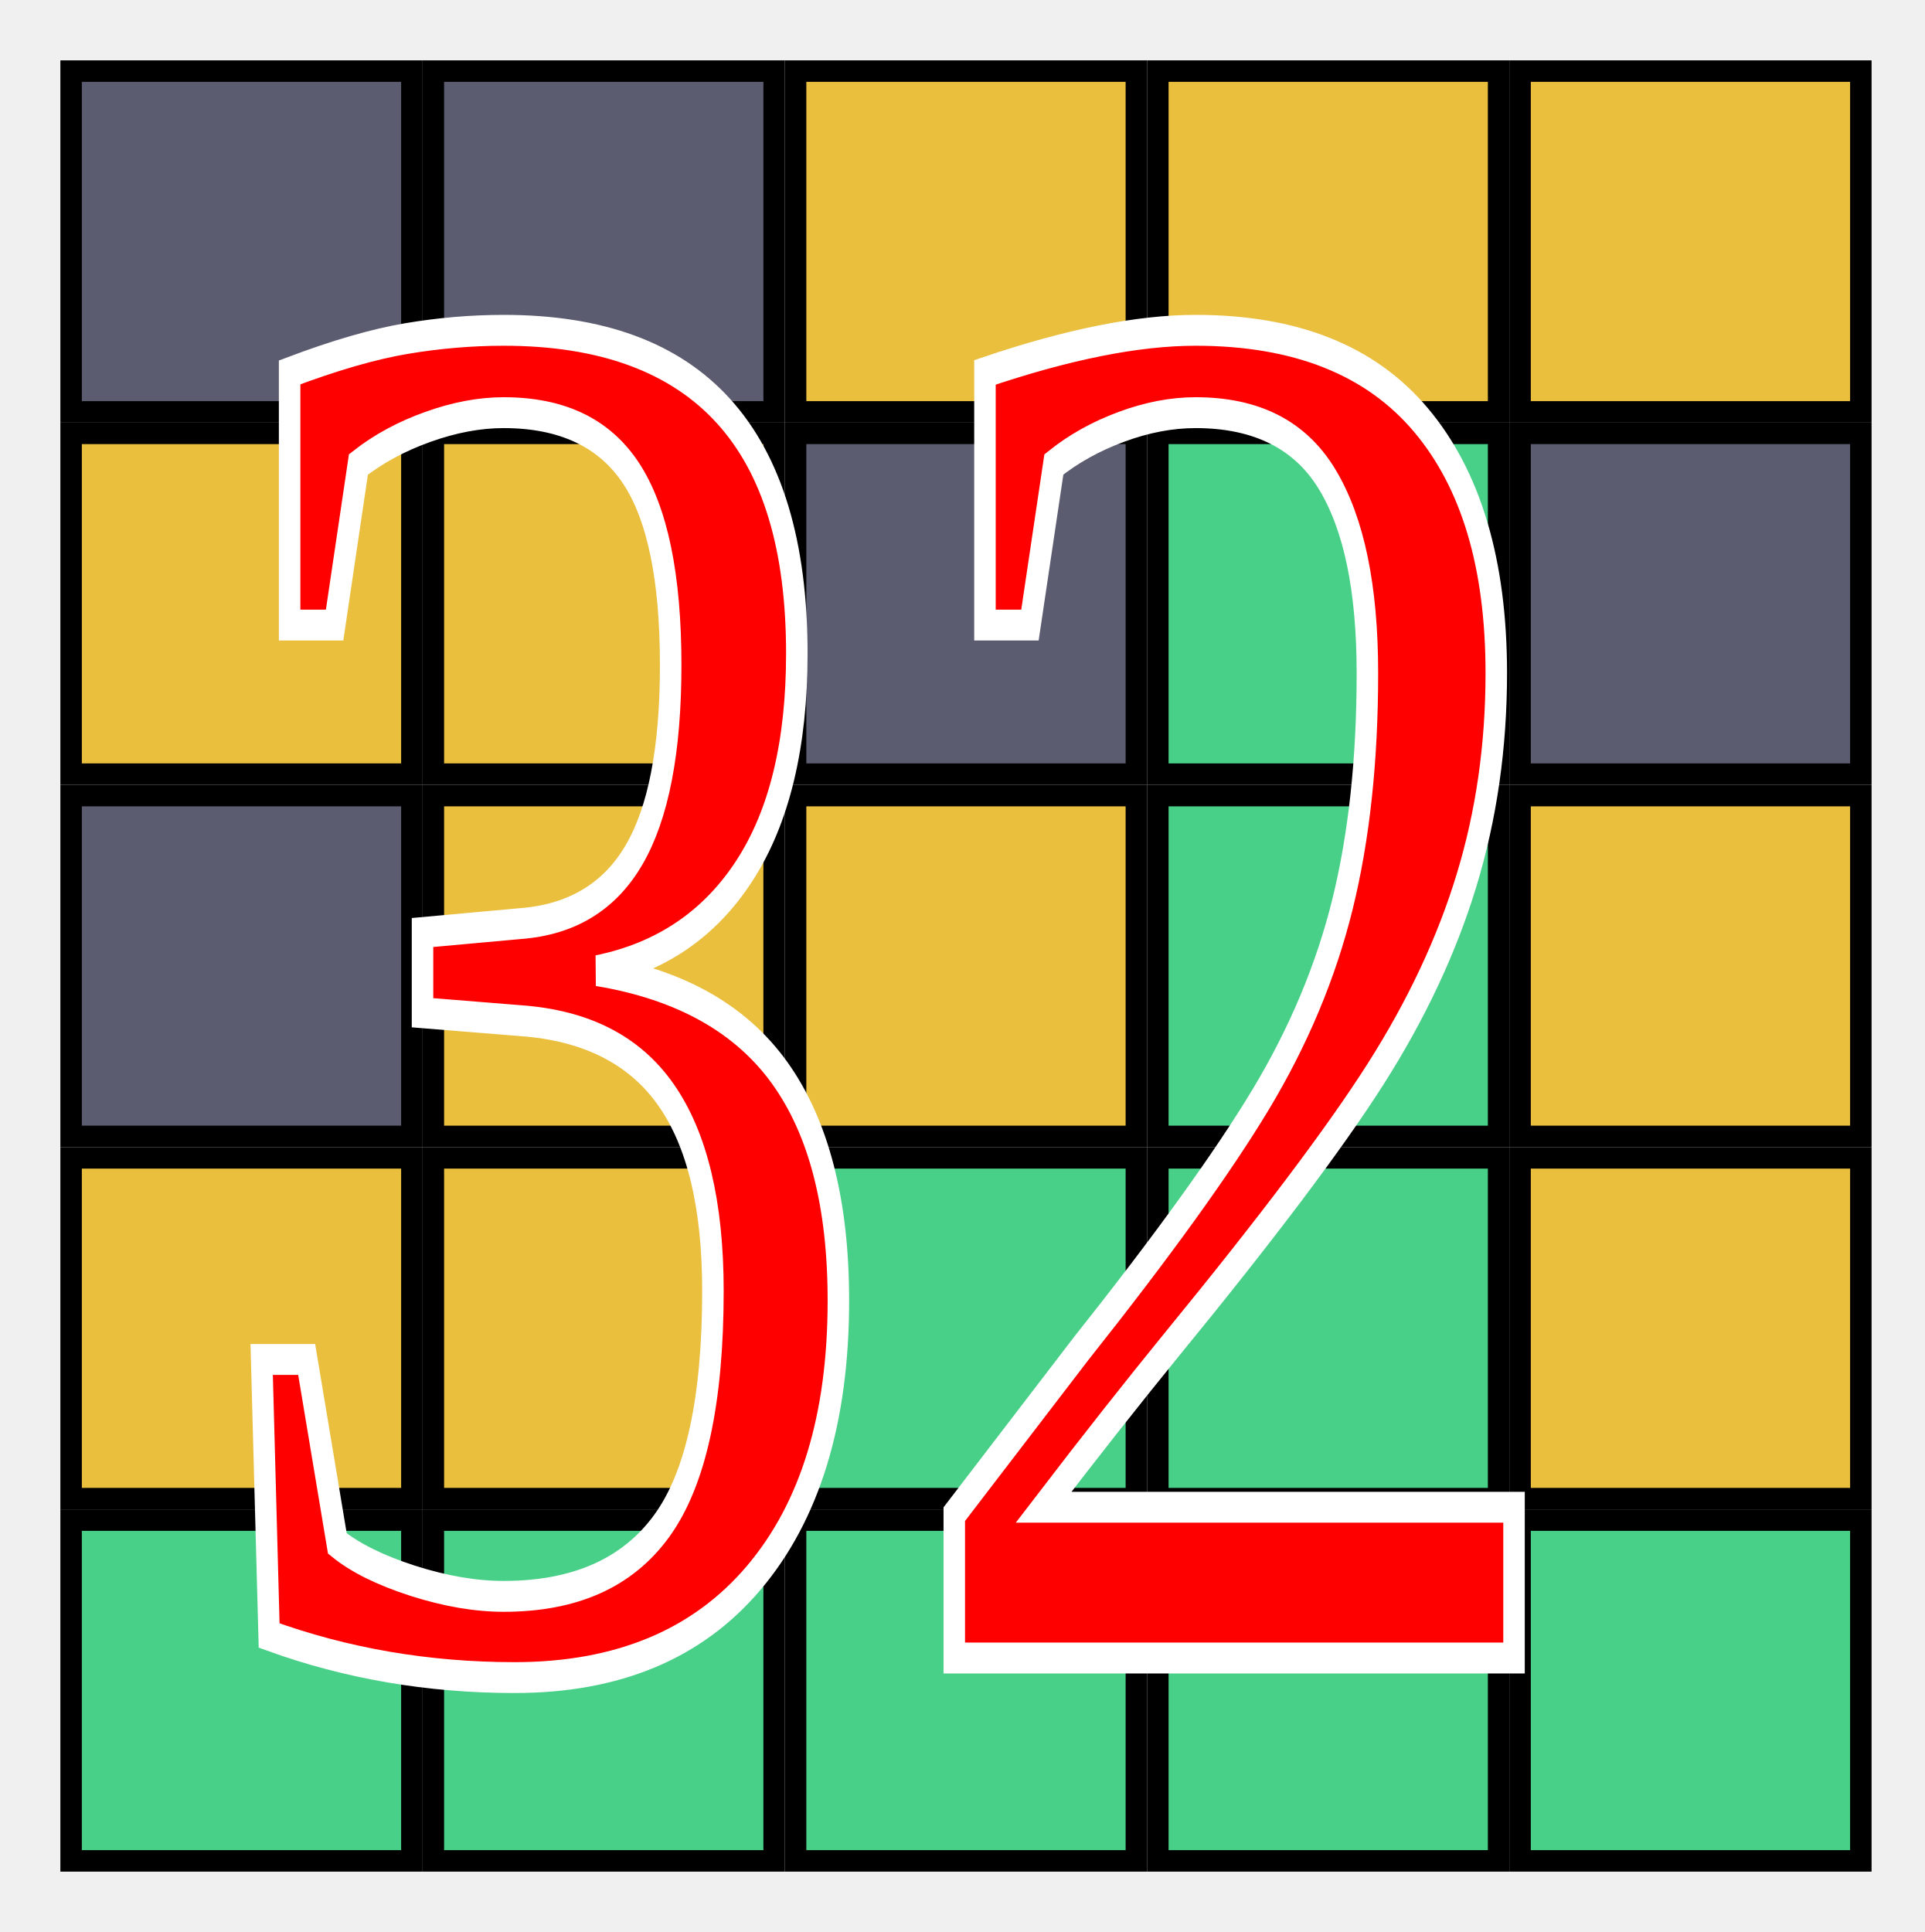
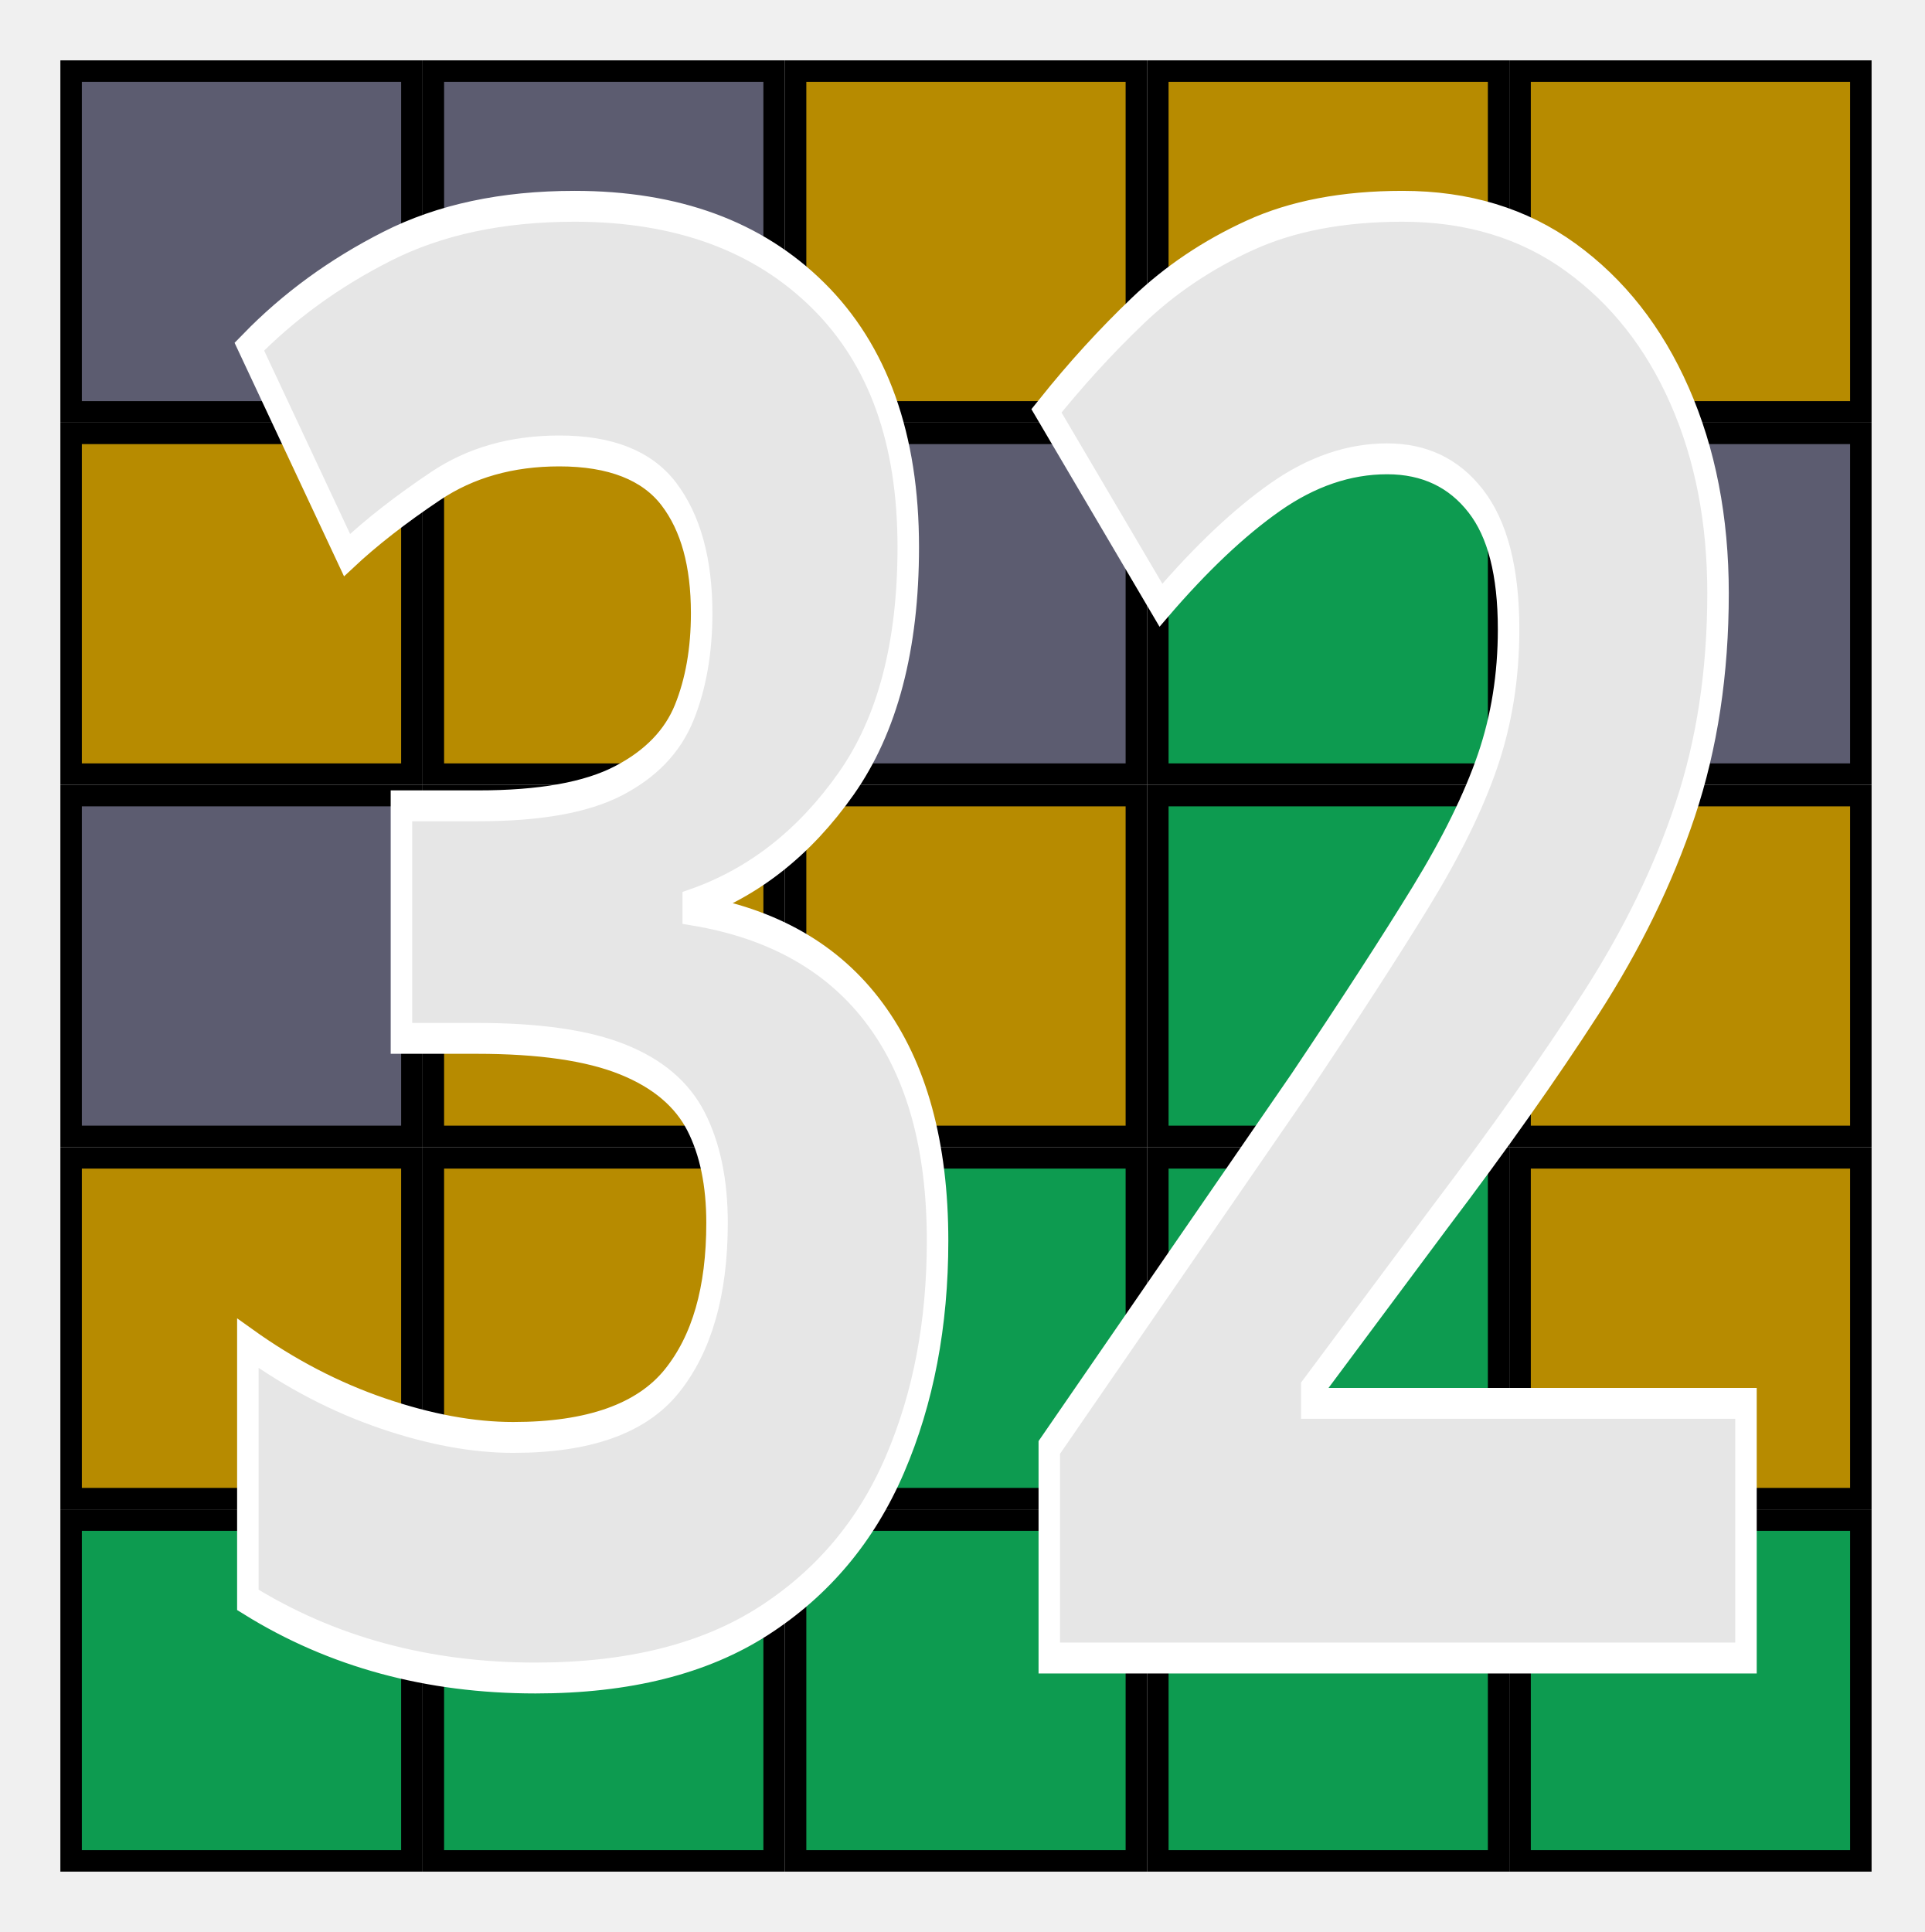
<svg xmlns="http://www.w3.org/2000/svg" aria-hidden="true" role="img" class="iconify iconify--logos" width="31.88" height="32" preserveAspectRatio="xMidYMid meet" viewBox="0 0 256 257" version="1.1" id="svg74">
  <defs id="defs68">
    <linearGradient id="IconifyId1813088fe1fbc01fb466" x1="-.828%" x2="57.636%" y1="7.652%" y2="78.411%">
      <stop offset="0%" stop-color="#41D1FF" id="stop56" />
      <stop offset="100%" stop-color="#BD34FE" id="stop58" />
    </linearGradient>
    <linearGradient id="IconifyId1813088fe1fbc01fb467" x1="43.376%" x2="50.316%" y1="2.242%" y2="89.03%">
      <stop offset="0%" stop-color="#FFEA83" id="stop61" />
      <stop offset="8.333%" stop-color="#FFDD35" id="stop63" />
      <stop offset="100%" stop-color="#FFA800" id="stop65" />
    </linearGradient>
  </defs>
  <rect style="fill:#5c5c70;stroke:#000000;stroke-width:2.856;stroke-dasharray:none;stroke-opacity:1;fill-opacity:1" id="rect2802" width="45.331" height="45.331" x="-54.772" y="9.459" transform="scale(-1,1)" />
  <rect style="fill:#5c5c70;stroke:#000000;stroke-width:2.856;stroke-dasharray:none;stroke-opacity:1;fill-opacity:1" id="rect2802-3" width="45.331" height="45.331" x="-102.96" y="9.459" transform="scale(-1,1)" />
-   <rect style="fill:#eabf3e;stroke:#000000;stroke-width:2.856;stroke-dasharray:none;stroke-opacity:1;fill-opacity:1" id="rect2802-3-6" width="45.331" height="45.331" x="-151.147" y="9.459" transform="scale(-1,1)" />
-   <rect style="fill:#eabf3e;stroke:#000000;stroke-width:2.856;stroke-dasharray:none;stroke-opacity:1;fill-opacity:1" id="rect2802-3-6-5" width="45.331" height="45.331" x="-199.335" y="9.459" transform="scale(-1,1)" />
-   <rect style="fill:#eabf3e;stroke:#000000;stroke-width:2.856;stroke-dasharray:none;stroke-opacity:1;fill-opacity:1" id="rect2802-3-6-3" width="45.331" height="45.331" x="-247.522" y="9.459" transform="scale(-1,1)" />
-   <rect style="fill:#eabf3e;stroke:#000000;stroke-width:2.856;stroke-dasharray:none;stroke-opacity:1;fill-opacity:1" id="rect2802-5" width="45.331" height="45.331" x="-54.772" y="57.647" transform="scale(-1,1)" />
-   <rect style="fill:#eabf3e;stroke:#000000;stroke-width:2.856;stroke-dasharray:none;stroke-opacity:1;fill-opacity:1" id="rect2802-3-62" width="45.331" height="45.331" x="-102.96" y="57.647" transform="scale(-1,1)" />
+   <rect style="fill:#b78b00;stroke:#000000;stroke-width:2.856;stroke-dasharray:none;stroke-opacity:1;fill-opacity:1" id="rect2802-3-6" width="45.331" height="45.331" x="-151.147" y="9.459" transform="scale(-1,1)" />
+   <rect style="fill:#b78b00;stroke:#000000;stroke-width:2.856;stroke-dasharray:none;stroke-opacity:1;fill-opacity:1" id="rect2802-3-6-5" width="45.331" height="45.331" x="-199.335" y="9.459" transform="scale(-1,1)" />
+   <rect style="fill:#b78b00;stroke:#000000;stroke-width:2.856;stroke-dasharray:none;stroke-opacity:1;fill-opacity:1" id="rect2802-3-6-3" width="45.331" height="45.331" x="-247.522" y="9.459" transform="scale(-1,1)" />
+   <rect style="fill:#b78b00;stroke:#000000;stroke-width:2.856;stroke-dasharray:none;stroke-opacity:1;fill-opacity:1" id="rect2802-5" width="45.331" height="45.331" x="-54.772" y="57.647" transform="scale(-1,1)" />
+   <rect style="fill:#b78b00;stroke:#000000;stroke-width:2.856;stroke-dasharray:none;stroke-opacity:1;fill-opacity:1" id="rect2802-3-62" width="45.331" height="45.331" x="-102.96" y="57.647" transform="scale(-1,1)" />
  <rect style="fill:#5c5c70;stroke:#000000;stroke-width:2.856;stroke-dasharray:none;stroke-opacity:1;fill-opacity:1" id="rect2802-3-6-9" width="45.331" height="45.331" x="-151.147" y="57.647" transform="scale(-1,1)" />
-   <rect style="fill:#49d088;stroke:#000000;stroke-width:2.856;stroke-dasharray:none;stroke-opacity:1;fill-opacity:1" id="rect2802-3-6-5-1" width="45.331" height="45.331" x="-199.335" y="57.647" transform="scale(-1,1)" />
+   <rect style="fill:#0d9b50;stroke:#000000;stroke-width:2.856;stroke-dasharray:none;stroke-opacity:1;fill-opacity:1" id="rect2802-3-6-5-1" width="45.331" height="45.331" x="-199.335" y="57.647" transform="scale(-1,1)" />
  <rect style="fill:#5c5c70;stroke:#000000;stroke-width:2.856;stroke-dasharray:none;stroke-opacity:1;fill-opacity:1" id="rect2802-3-6-3-2" width="45.331" height="45.331" x="-247.522" y="57.647" transform="scale(-1,1)" />
  <rect style="fill:#5c5c70;stroke:#000000;stroke-width:2.856;stroke-dasharray:none;stroke-opacity:1;fill-opacity:1" id="rect2802-7" width="45.331" height="45.331" x="-54.772" y="105.834" transform="scale(-1,1)" />
-   <rect style="fill:#eabf3e;stroke:#000000;stroke-width:2.856;stroke-dasharray:none;stroke-opacity:1;fill-opacity:1" id="rect2802-3-9" width="45.331" height="45.331" x="-102.96" y="105.835" transform="scale(-1,1)" />
-   <rect style="fill:#eabf3e;stroke:#000000;stroke-width:2.856;stroke-dasharray:none;stroke-opacity:1;fill-opacity:1" id="rect2802-3-6-2" width="45.331" height="45.331" x="-151.147" y="105.835" transform="scale(-1,1)" />
-   <rect style="fill:#49d088;stroke:#000000;stroke-width:2.856;stroke-dasharray:none;stroke-opacity:1;fill-opacity:1" id="rect2802-3-6-5-0" width="45.331" height="45.331" x="-199.335" y="105.835" transform="scale(-1,1)" />
-   <rect style="fill:#eabf3e;stroke:#000000;stroke-width:2.856;stroke-dasharray:none;stroke-opacity:1;fill-opacity:1" id="rect2802-3-6-3-23" width="45.331" height="45.331" x="-247.522" y="105.835" transform="scale(-1,1)" />
-   <rect style="fill:#eabf3e;stroke:#000000;stroke-width:2.856;stroke-dasharray:none;stroke-opacity:1;fill-opacity:1" id="rect2802-5-7" width="45.331" height="45.331" x="-54.772" y="154.022" transform="scale(-1,1)" />
-   <rect style="fill:#eabf3e;stroke:#000000;stroke-width:2.856;stroke-dasharray:none;stroke-opacity:1;fill-opacity:1" id="rect2802-3-62-5" width="45.331" height="45.331" x="-102.96" y="154.022" transform="scale(-1,1)" />
-   <rect style="fill:#49d088;stroke:#000000;stroke-width:2.856;stroke-dasharray:none;stroke-opacity:1;fill-opacity:1" id="rect2802-3-6-9-9" width="45.331" height="45.331" x="-151.147" y="154.022" transform="scale(-1,1)" />
-   <rect style="fill:#49d088;stroke:#000000;stroke-width:2.856;stroke-dasharray:none;stroke-opacity:1;fill-opacity:1" id="rect2802-3-6-5-1-2" width="45.331" height="45.331" x="-199.335" y="154.022" transform="scale(-1,1)" />
-   <rect style="fill:#eabf3e;stroke:#000000;stroke-width:2.856;stroke-dasharray:none;stroke-opacity:1;fill-opacity:1" id="rect2802-3-6-3-2-2" width="45.331" height="45.331" x="-247.522" y="154.022" transform="scale(-1,1)" />
-   <rect style="fill:#49d088;stroke:#000000;stroke-width:2.856;stroke-dasharray:none;stroke-opacity:1;fill-opacity:1" id="rect2802-5-7-8" width="45.331" height="45.331" x="-54.772" y="202.209" transform="scale(-1,1)" />
-   <rect style="fill:#49d088;stroke:#000000;stroke-width:2.856;stroke-dasharray:none;stroke-opacity:1;fill-opacity:1" id="rect2802-3-62-5-9" width="45.331" height="45.331" x="-102.96" y="202.209" transform="scale(-1,1)" />
-   <rect style="fill:#49d088;stroke:#000000;stroke-width:2.856;stroke-dasharray:none;stroke-opacity:1;fill-opacity:1" id="rect2802-3-6-9-9-7" width="45.331" height="45.331" x="-151.147" y="202.209" transform="scale(-1,1)" />
-   <rect style="fill:#49d088;stroke:#000000;stroke-width:2.856;stroke-dasharray:none;stroke-opacity:1;fill-opacity:1" id="rect2802-3-6-5-1-2-3" width="45.331" height="45.331" x="-199.335" y="202.209" transform="scale(-1,1)" />
-   <rect style="fill:#49d088;stroke:#000000;stroke-width:2.856;stroke-dasharray:none;stroke-opacity:1;fill-opacity:1" id="rect2802-3-6-3-2-2-6" width="45.331" height="45.331" x="-247.522" y="202.209" transform="scale(-1,1)" />
-   <text xml:space="preserve" style="font-size:222.577px;fill:#ff0000;fill-opacity:1;stroke:#ffffff;stroke-width:3.427;stroke-dasharray:none;stroke-opacity:1" x="31.038" y="184.041" id="text3827" transform="scale(0.834439,1.19841)">
-     <tspan id="tspan3825" style="fill:#ff0000;stroke:#ffffff;stroke-width:3.427;stroke-dasharray:none;stroke-opacity:1" x="31.038" y="184.041">32</tspan>
+   <rect style="fill:#b78b00;stroke:#000000;stroke-width:2.856;stroke-dasharray:none;stroke-opacity:1;fill-opacity:1" id="rect2802-3-9" width="45.331" height="45.331" x="-102.96" y="105.835" transform="scale(-1,1)" />
+   <rect style="fill:#b78b00;stroke:#000000;stroke-width:2.856;stroke-dasharray:none;stroke-opacity:1;fill-opacity:1" id="rect2802-3-6-2" width="45.331" height="45.331" x="-151.147" y="105.835" transform="scale(-1,1)" />
+   <rect style="fill:#0d9b50;stroke:#000000;stroke-width:2.856;stroke-dasharray:none;stroke-opacity:1;fill-opacity:1" id="rect2802-3-6-5-0" width="45.331" height="45.331" x="-199.335" y="105.835" transform="scale(-1,1)" />
+   <rect style="fill:#b78b00;stroke:#000000;stroke-width:2.856;stroke-dasharray:none;stroke-opacity:1;fill-opacity:1" id="rect2802-3-6-3-23" width="45.331" height="45.331" x="-247.522" y="105.835" transform="scale(-1,1)" />
+   <rect style="fill:#b78b00;stroke:#000000;stroke-width:2.856;stroke-dasharray:none;stroke-opacity:1;fill-opacity:1" id="rect2802-5-7" width="45.331" height="45.331" x="-54.772" y="154.022" transform="scale(-1,1)" />
+   <rect style="fill:#b78b00;stroke:#000000;stroke-width:2.856;stroke-dasharray:none;stroke-opacity:1;fill-opacity:1" id="rect2802-3-62-5" width="45.331" height="45.331" x="-102.96" y="154.022" transform="scale(-1,1)" />
+   <rect style="fill:#0d9b50;stroke:#000000;stroke-width:2.856;stroke-dasharray:none;stroke-opacity:1;fill-opacity:1" id="rect2802-3-6-9-9" width="45.331" height="45.331" x="-151.147" y="154.022" transform="scale(-1,1)" />
+   <rect style="fill:#0d9b50;stroke:#000000;stroke-width:2.856;stroke-dasharray:none;stroke-opacity:1;fill-opacity:1" id="rect2802-3-6-5-1-2" width="45.331" height="45.331" x="-199.335" y="154.022" transform="scale(-1,1)" />
+   <rect style="fill:#b78b00;stroke:#000000;stroke-width:2.856;stroke-dasharray:none;stroke-opacity:1;fill-opacity:1" id="rect2802-3-6-3-2-2" width="45.331" height="45.331" x="-247.522" y="154.022" transform="scale(-1,1)" />
+   <rect style="fill:#0d9b50;stroke:#000000;stroke-width:2.856;stroke-dasharray:none;stroke-opacity:1;fill-opacity:1" id="rect2802-5-7-8" width="45.331" height="45.331" x="-54.772" y="202.209" transform="scale(-1,1)" />
+   <rect style="fill:#0d9b50;stroke:#000000;stroke-width:2.856;stroke-dasharray:none;stroke-opacity:1;fill-opacity:1" id="rect2802-3-62-5-9" width="45.331" height="45.331" x="-102.96" y="202.209" transform="scale(-1,1)" />
+   <rect style="fill:#0d9b50;stroke:#000000;stroke-width:2.856;stroke-dasharray:none;stroke-opacity:1;fill-opacity:1" id="rect2802-3-6-9-9-7" width="45.331" height="45.331" x="-151.147" y="202.209" transform="scale(-1,1)" />
+   <rect style="fill:#0d9b50;stroke:#000000;stroke-width:2.856;stroke-dasharray:none;stroke-opacity:1;fill-opacity:1" id="rect2802-3-6-5-1-2-3" width="45.331" height="45.331" x="-199.335" y="202.209" transform="scale(-1,1)" />
+   <rect style="fill:#0d9b50;stroke:#000000;stroke-width:2.856;stroke-dasharray:none;stroke-opacity:1;fill-opacity:1" id="rect2802-3-6-3-2-2-6" width="45.331" height="45.331" x="-247.522" y="202.209" transform="scale(-1,1)" />
+   <text xml:space="preserve" style="font-size:222.577px;fill:#e6e6e6;fill-opacity:1;stroke:#ffffff;stroke-width:3.427;stroke-dasharray:none;stroke-opacity:1" x="31.038" y="184.041" id="text3827" transform="scale(0.834439,1.19841)">
+     <tspan id="tspan3825" style="font-style:normal;font-variant:normal;font-weight:bold;font-stretch:normal;font-family:sans-serif;-inkscape-font-specification:'sans-serif Bold';fill:#e6e6e6;stroke:#ffffff;stroke-width:3.427;stroke-dasharray:none;stroke-opacity:1" x="31.038" y="184.041">32</tspan>
  </text>
</svg>
